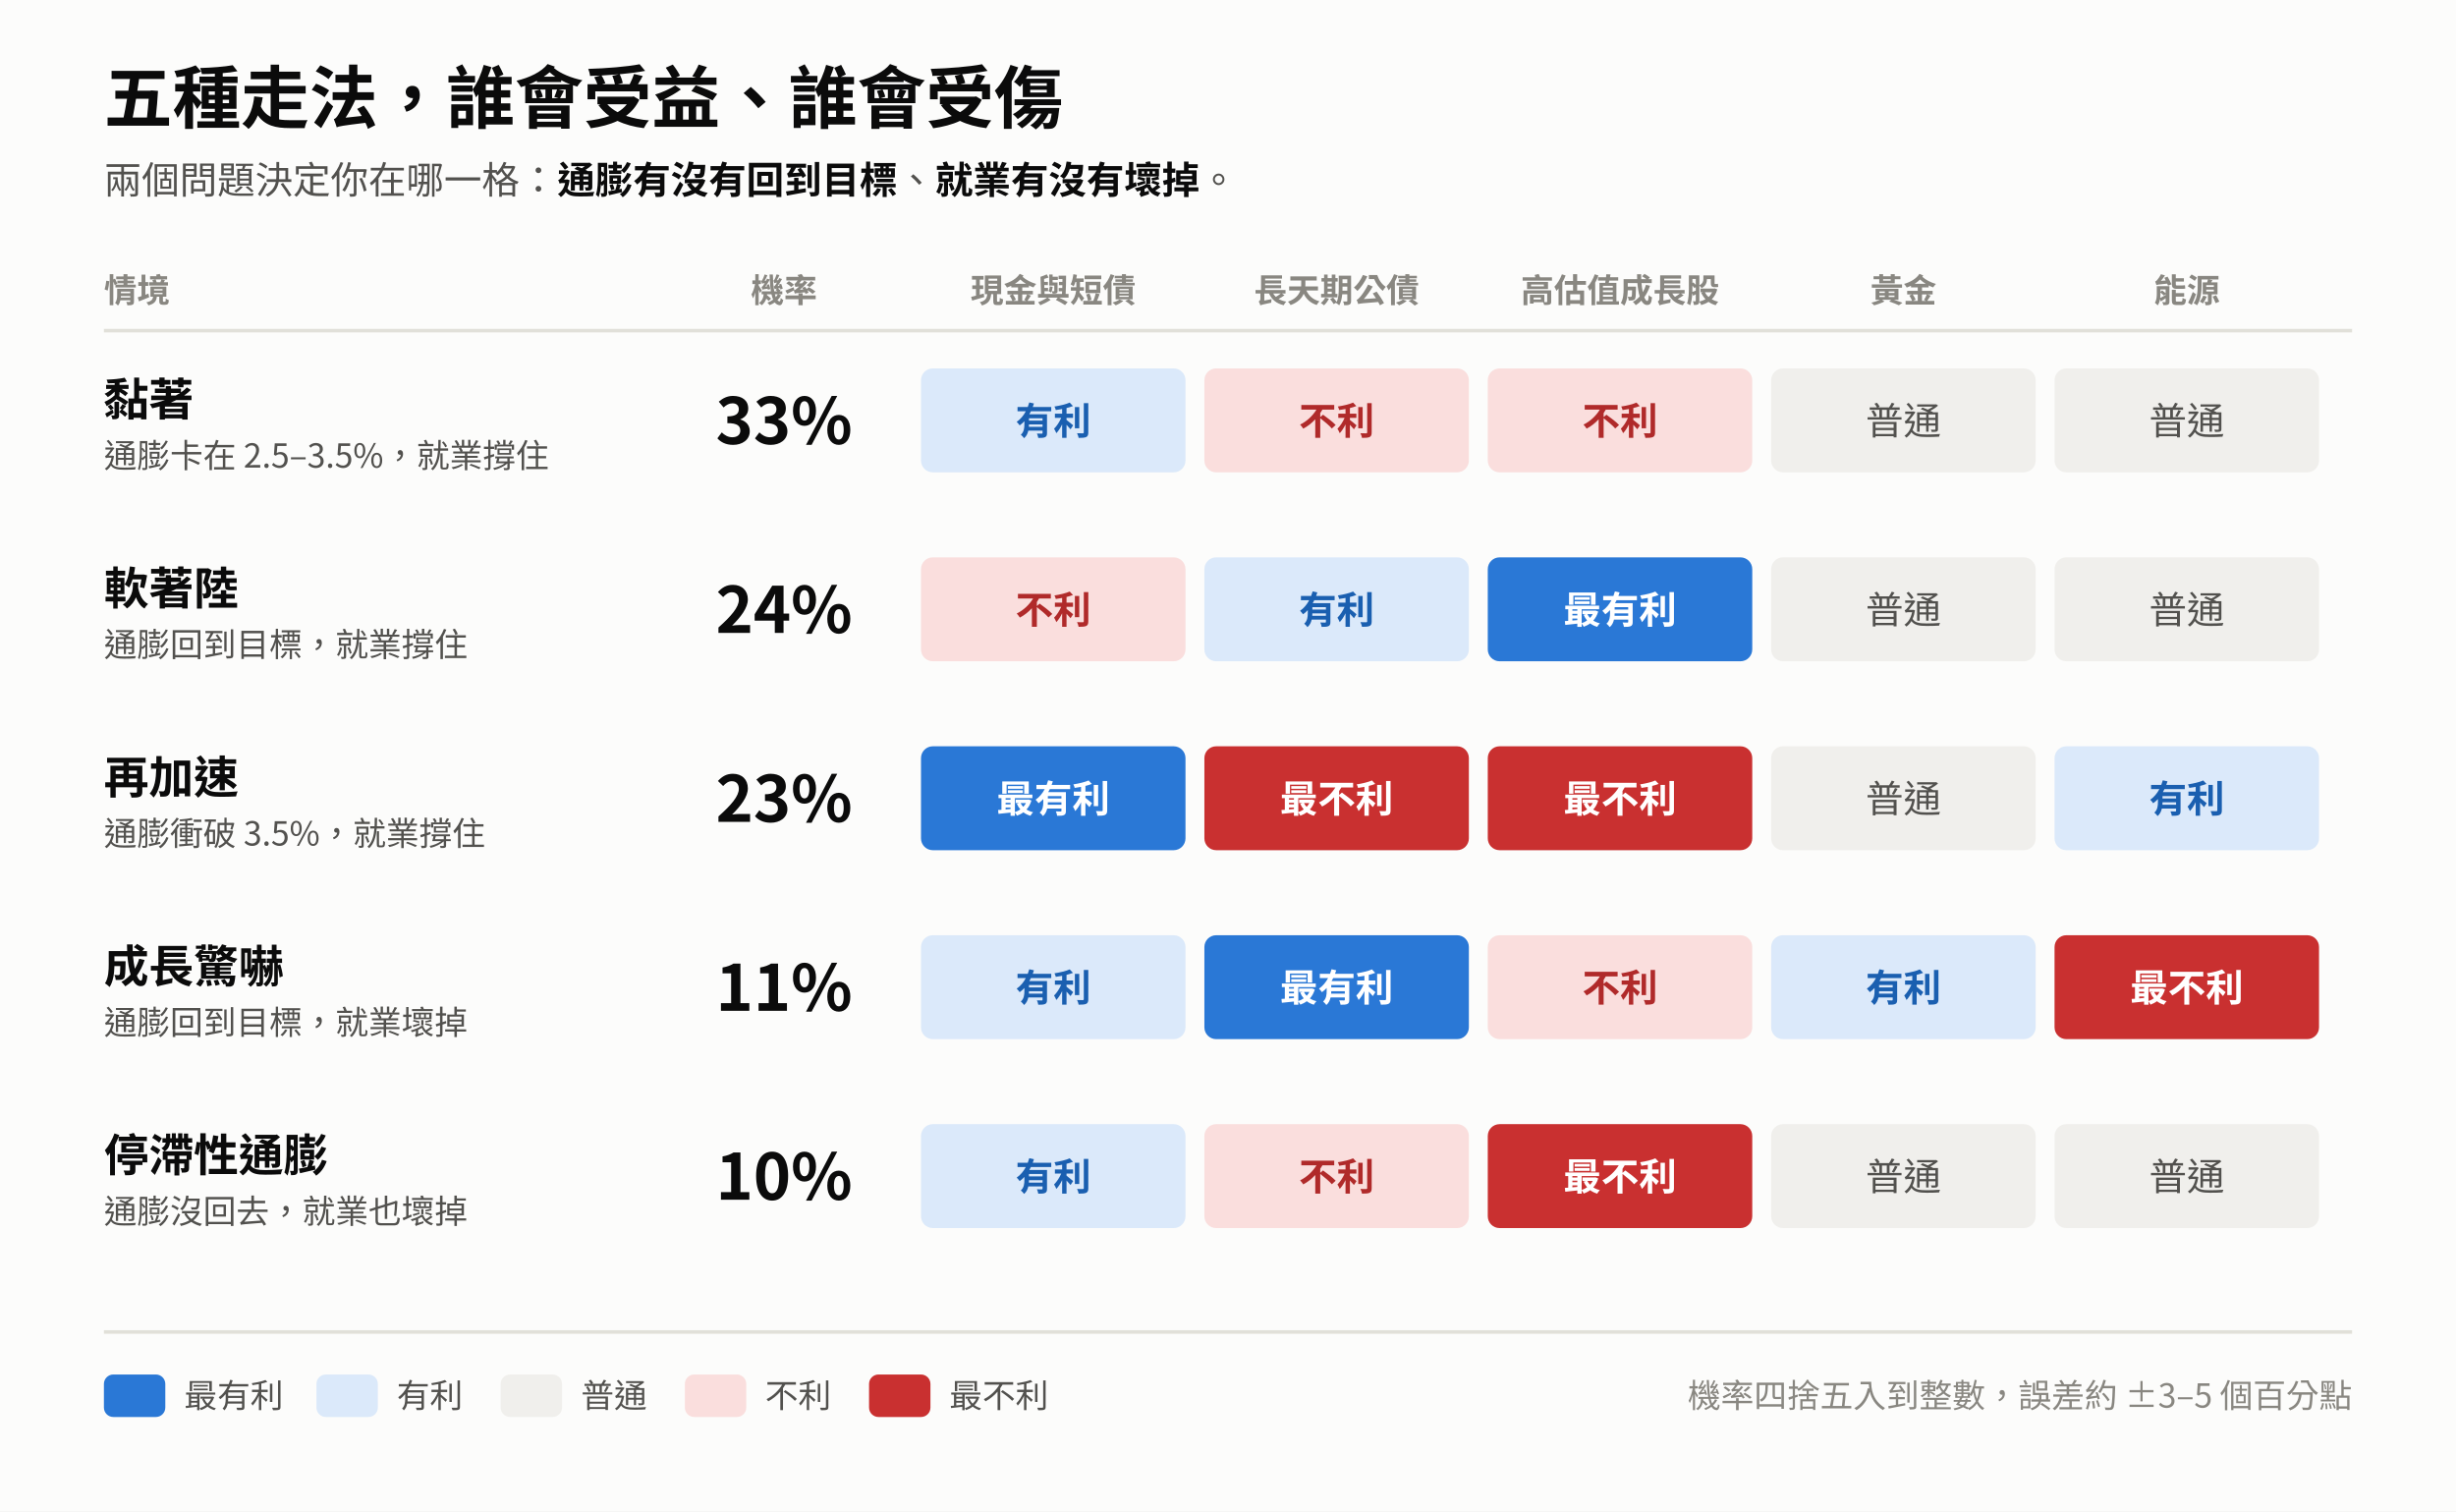
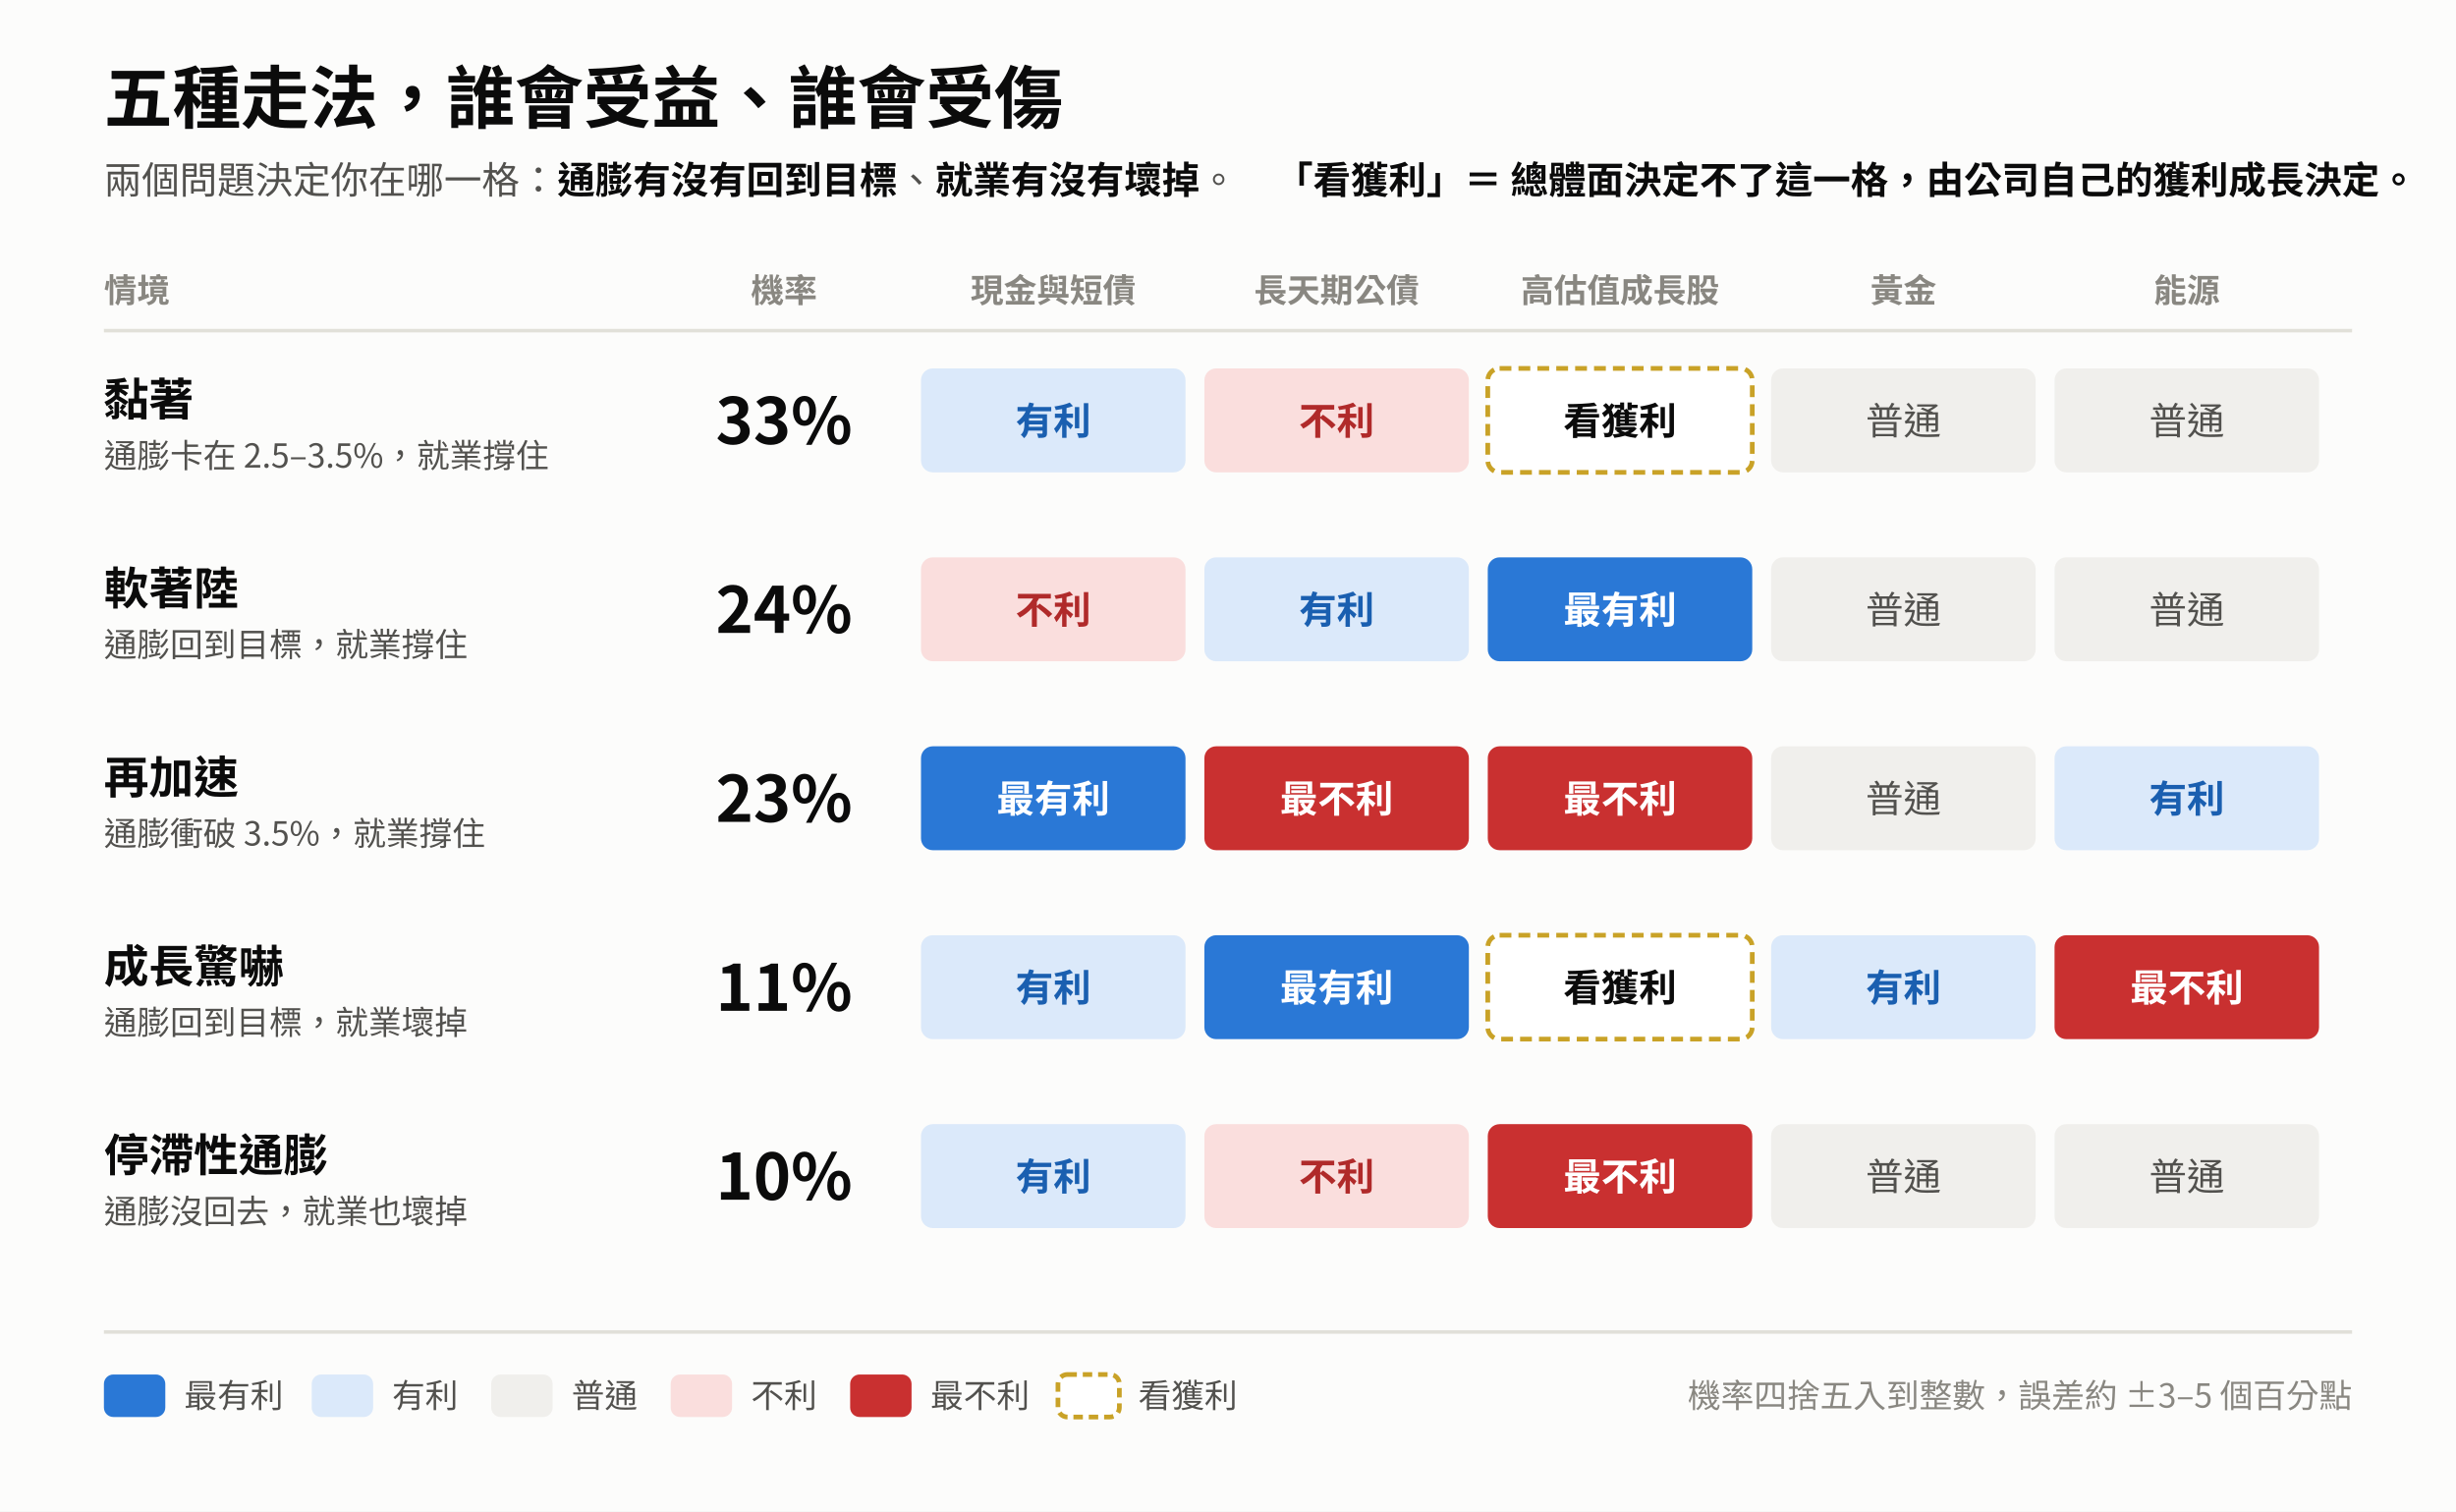
<svg xmlns="http://www.w3.org/2000/svg" width="1040" height="640" viewBox="0 0 1040 640" font-family="WenQuanYi Zen Hei, Noto Sans CJK TC, PingFang TC, Microsoft JhengHei, sans-serif">
  <rect width="1040" height="640" fill="#fcfcfb" />
  <text x="44" y="52" font-size="29" font-weight="700" fill="#0b0b0b">五種走法，誰會受益、誰會受傷</text>
-   <text x="44" y="82" font-size="16" fill="#52514e">兩個問題決定你在哪一格：<tspan font-weight="700" fill="#0b0b0b">通膨有沒有回到目標</tspan>、<tspan font-weight="700" fill="#0b0b0b">就業有沒有壞掉</tspan>。</text>
+   <text x="44" y="82" font-size="16" fill="#52514e">兩個問題決定你在哪一格：<tspan font-weight="700" fill="#0b0b0b">通膨有沒有回到目標</tspan>、<tspan font-weight="700" fill="#0b0b0b">就業有沒有壞掉</tspan>。　<tspan font-weight="700" fill="#0b0b0b">「看獲利」＝ 總體面決定不了這一格，由公司自己的獲利成長決定。</tspan>
+   </text>
  <text x="44" y="128" font-size="14" font-weight="700" fill="#898781">情境</text>
  <text x="332" y="128" font-size="14" font-weight="700" fill="#898781" text-anchor="middle">機率</text>
  <text x="446" y="128" font-size="14" font-weight="700" fill="#898781" text-anchor="middle">現金與短債</text>
  <text x="566" y="128" font-size="14" font-weight="700" fill="#898781" text-anchor="middle">長天期公債</text>
  <text x="686" y="128" font-size="14" font-weight="700" fill="#898781" text-anchor="middle">高估值成長股</text>
  <text x="806" y="128" font-size="14" font-weight="700" fill="#898781" text-anchor="middle">黃金</text>
  <text x="926" y="128" font-size="14" font-weight="700" fill="#898781" text-anchor="middle">能源</text>
  <line x1="44" y1="140" x2="996" y2="140" stroke="#e1e0d9" stroke-width="1.5" />
  <text x="44" y="176" font-size="19" font-weight="700" fill="#0b0b0b">黏著</text>
  <text x="44" y="198" font-size="14" fill="#52514e">通膨卡在 2.5–3.5%，就業撐住</text>
  <text x="332" y="188" font-size="27" font-weight="700" fill="#0b0b0b" text-anchor="middle">33%</text>
  <rect x="390" y="156" width="112" height="44" rx="5" fill="#dbe9fa" />
  <text x="446" y="184" font-size="16" font-weight="700" fill="#1a5fb0" text-anchor="middle">有利</text>
  <rect x="510" y="156" width="112" height="44" rx="5" fill="#fadedd" />
  <text x="566" y="184" font-size="16" font-weight="700" fill="#b02a2a" text-anchor="middle">不利</text>
-   <rect x="630" y="156" width="112" height="44" rx="5" fill="#fadedd" />
-   <text x="686" y="184" font-size="16" font-weight="700" fill="#b02a2a" text-anchor="middle">不利</text>
+   <rect x="630" y="156" width="112" height="44" rx="5" fill="#ffffff" stroke="#c9a227" stroke-width="2" stroke-dasharray="5 3" />
+   <text x="686" y="184" font-size="16" font-weight="700" fill="#0b0b0b" text-anchor="middle">看獲利</text>
  <rect x="750" y="156" width="112" height="44" rx="5" fill="#f0efec" />
  <text x="806" y="184" font-size="16" font-weight="400" fill="#52514e" text-anchor="middle">普通</text>
  <rect x="870" y="156" width="112" height="44" rx="5" fill="#f0efec" />
  <text x="926" y="184" font-size="16" font-weight="400" fill="#52514e" text-anchor="middle">普通</text>
  <text x="44" y="256" font-size="19" font-weight="700" fill="#0b0b0b">軟著陸</text>
  <text x="44" y="278" font-size="14" fill="#52514e">通膨回到目標，就業撐住</text>
  <text x="332" y="268" font-size="27" font-weight="700" fill="#0b0b0b" text-anchor="middle">24%</text>
  <rect x="390" y="236" width="112" height="44" rx="5" fill="#fadedd" />
  <text x="446" y="264" font-size="16" font-weight="700" fill="#b02a2a" text-anchor="middle">不利</text>
  <rect x="510" y="236" width="112" height="44" rx="5" fill="#dbe9fa" />
  <text x="566" y="264" font-size="16" font-weight="700" fill="#1a5fb0" text-anchor="middle">有利</text>
  <rect x="630" y="236" width="112" height="44" rx="5" fill="#2a78d6" />
  <text x="686" y="264" font-size="16" font-weight="700" fill="#ffffff" text-anchor="middle">最有利</text>
  <rect x="750" y="236" width="112" height="44" rx="5" fill="#f0efec" />
  <text x="806" y="264" font-size="16" font-weight="400" fill="#52514e" text-anchor="middle">普通</text>
  <rect x="870" y="236" width="112" height="44" rx="5" fill="#f0efec" />
  <text x="926" y="264" font-size="16" font-weight="400" fill="#52514e" text-anchor="middle">普通</text>
  <text x="44" y="336" font-size="19" font-weight="700" fill="#0b0b0b">再加速</text>
  <text x="44" y="358" font-size="14" fill="#52514e">通膨衝破 3.5%，就業撐住</text>
  <text x="332" y="348" font-size="27" font-weight="700" fill="#0b0b0b" text-anchor="middle">23%</text>
  <rect x="390" y="316" width="112" height="44" rx="5" fill="#2a78d6" />
  <text x="446" y="344" font-size="16" font-weight="700" fill="#ffffff" text-anchor="middle">最有利</text>
  <rect x="510" y="316" width="112" height="44" rx="5" fill="#c93030" />
  <text x="566" y="344" font-size="16" font-weight="700" fill="#ffffff" text-anchor="middle">最不利</text>
  <rect x="630" y="316" width="112" height="44" rx="5" fill="#c93030" />
  <text x="686" y="344" font-size="16" font-weight="700" fill="#ffffff" text-anchor="middle">最不利</text>
  <rect x="750" y="316" width="112" height="44" rx="5" fill="#f0efec" />
  <text x="806" y="344" font-size="16" font-weight="400" fill="#52514e" text-anchor="middle">普通</text>
  <rect x="870" y="316" width="112" height="44" rx="5" fill="#dbe9fa" />
  <text x="926" y="344" font-size="16" font-weight="700" fill="#1a5fb0" text-anchor="middle">有利</text>
  <text x="44" y="416" font-size="19" font-weight="700" fill="#0b0b0b">成長驚嚇</text>
  <text x="44" y="438" font-size="14" fill="#52514e">通膨回到目標，就業壞掉</text>
  <text x="332" y="428" font-size="27" font-weight="700" fill="#0b0b0b" text-anchor="middle">11%</text>
  <rect x="390" y="396" width="112" height="44" rx="5" fill="#dbe9fa" />
  <text x="446" y="424" font-size="16" font-weight="700" fill="#1a5fb0" text-anchor="middle">有利</text>
  <rect x="510" y="396" width="112" height="44" rx="5" fill="#2a78d6" />
  <text x="566" y="424" font-size="16" font-weight="700" fill="#ffffff" text-anchor="middle">最有利</text>
-   <rect x="630" y="396" width="112" height="44" rx="5" fill="#fadedd" />
-   <text x="686" y="424" font-size="16" font-weight="700" fill="#b02a2a" text-anchor="middle">不利</text>
+   <rect x="630" y="396" width="112" height="44" rx="5" fill="#ffffff" stroke="#c9a227" stroke-width="2" stroke-dasharray="5 3" />
+   <text x="686" y="424" font-size="16" font-weight="700" fill="#0b0b0b" text-anchor="middle">看獲利</text>
  <rect x="750" y="396" width="112" height="44" rx="5" fill="#dbe9fa" />
  <text x="806" y="424" font-size="16" font-weight="700" fill="#1a5fb0" text-anchor="middle">有利</text>
  <rect x="870" y="396" width="112" height="44" rx="5" fill="#c93030" />
  <text x="926" y="424" font-size="16" font-weight="700" fill="#ffffff" text-anchor="middle">最不利</text>
  <text x="44" y="496" font-size="19" font-weight="700" fill="#0b0b0b">停滯性通膨</text>
  <text x="44" y="518" font-size="14" fill="#52514e">通膨沒回去，就業也壞掉</text>
  <text x="332" y="508" font-size="27" font-weight="700" fill="#0b0b0b" text-anchor="middle">10%</text>
  <rect x="390" y="476" width="112" height="44" rx="5" fill="#dbe9fa" />
  <text x="446" y="504" font-size="16" font-weight="700" fill="#1a5fb0" text-anchor="middle">有利</text>
  <rect x="510" y="476" width="112" height="44" rx="5" fill="#fadedd" />
  <text x="566" y="504" font-size="16" font-weight="700" fill="#b02a2a" text-anchor="middle">不利</text>
  <rect x="630" y="476" width="112" height="44" rx="5" fill="#c93030" />
  <text x="686" y="504" font-size="16" font-weight="700" fill="#ffffff" text-anchor="middle">最不利</text>
  <rect x="750" y="476" width="112" height="44" rx="5" fill="#f0efec" />
  <text x="806" y="504" font-size="16" font-weight="400" fill="#52514e" text-anchor="middle">普通</text>
  <rect x="870" y="476" width="112" height="44" rx="5" fill="#f0efec" />
  <text x="926" y="504" font-size="16" font-weight="400" fill="#52514e" text-anchor="middle">普通</text>
  <line x1="44" y1="564" x2="996" y2="564" stroke="#e1e0d9" stroke-width="1.5" />
  <rect x="44" y="582" width="26" height="18" rx="4" fill="#2a78d6" />
  <text x="78" y="596" font-size="14" fill="#52514e">最有利</text>
-   <rect x="134" y="582" width="26" height="18" rx="4" fill="#dbe9fa" />
-   <text x="168" y="596" font-size="14" fill="#52514e">有利</text>
-   <rect x="212" y="582" width="26" height="18" rx="4" fill="#f0efec" />
-   <text x="246" y="596" font-size="14" fill="#52514e">普通</text>
-   <rect x="290" y="582" width="26" height="18" rx="4" fill="#fadedd" />
-   <text x="324" y="596" font-size="14" fill="#52514e">不利</text>
-   <rect x="368" y="582" width="26" height="18" rx="4" fill="#c93030" />
-   <text x="402" y="596" font-size="14" fill="#52514e">最不利</text>
+   <rect x="132" y="582" width="26" height="18" rx="4" fill="#dbe9fa" />
+   <text x="166" y="596" font-size="14" fill="#52514e">有利</text>
+   <rect x="208" y="582" width="26" height="18" rx="4" fill="#f0efec" />
+   <text x="242" y="596" font-size="14" fill="#52514e">普通</text>
+   <rect x="284" y="582" width="26" height="18" rx="4" fill="#fadedd" />
+   <text x="318" y="596" font-size="14" fill="#52514e">不利</text>
+   <rect x="360" y="582" width="26" height="18" rx="4" fill="#c93030" />
+   <text x="394" y="596" font-size="14" fill="#52514e">最不利</text>
+   <rect x="448" y="582" width="26" height="18" rx="4" fill="#ffffff" stroke="#c9a227" stroke-width="2" stroke-dasharray="4 2.5" />
+   <text x="482" y="596" font-size="14" fill="#52514e">看獲利</text>
  <text x="996" y="596" font-size="14" fill="#898781" text-anchor="end">機率四捨五入到整數，誤差約 ±3–5 個百分點</text>
</svg>
